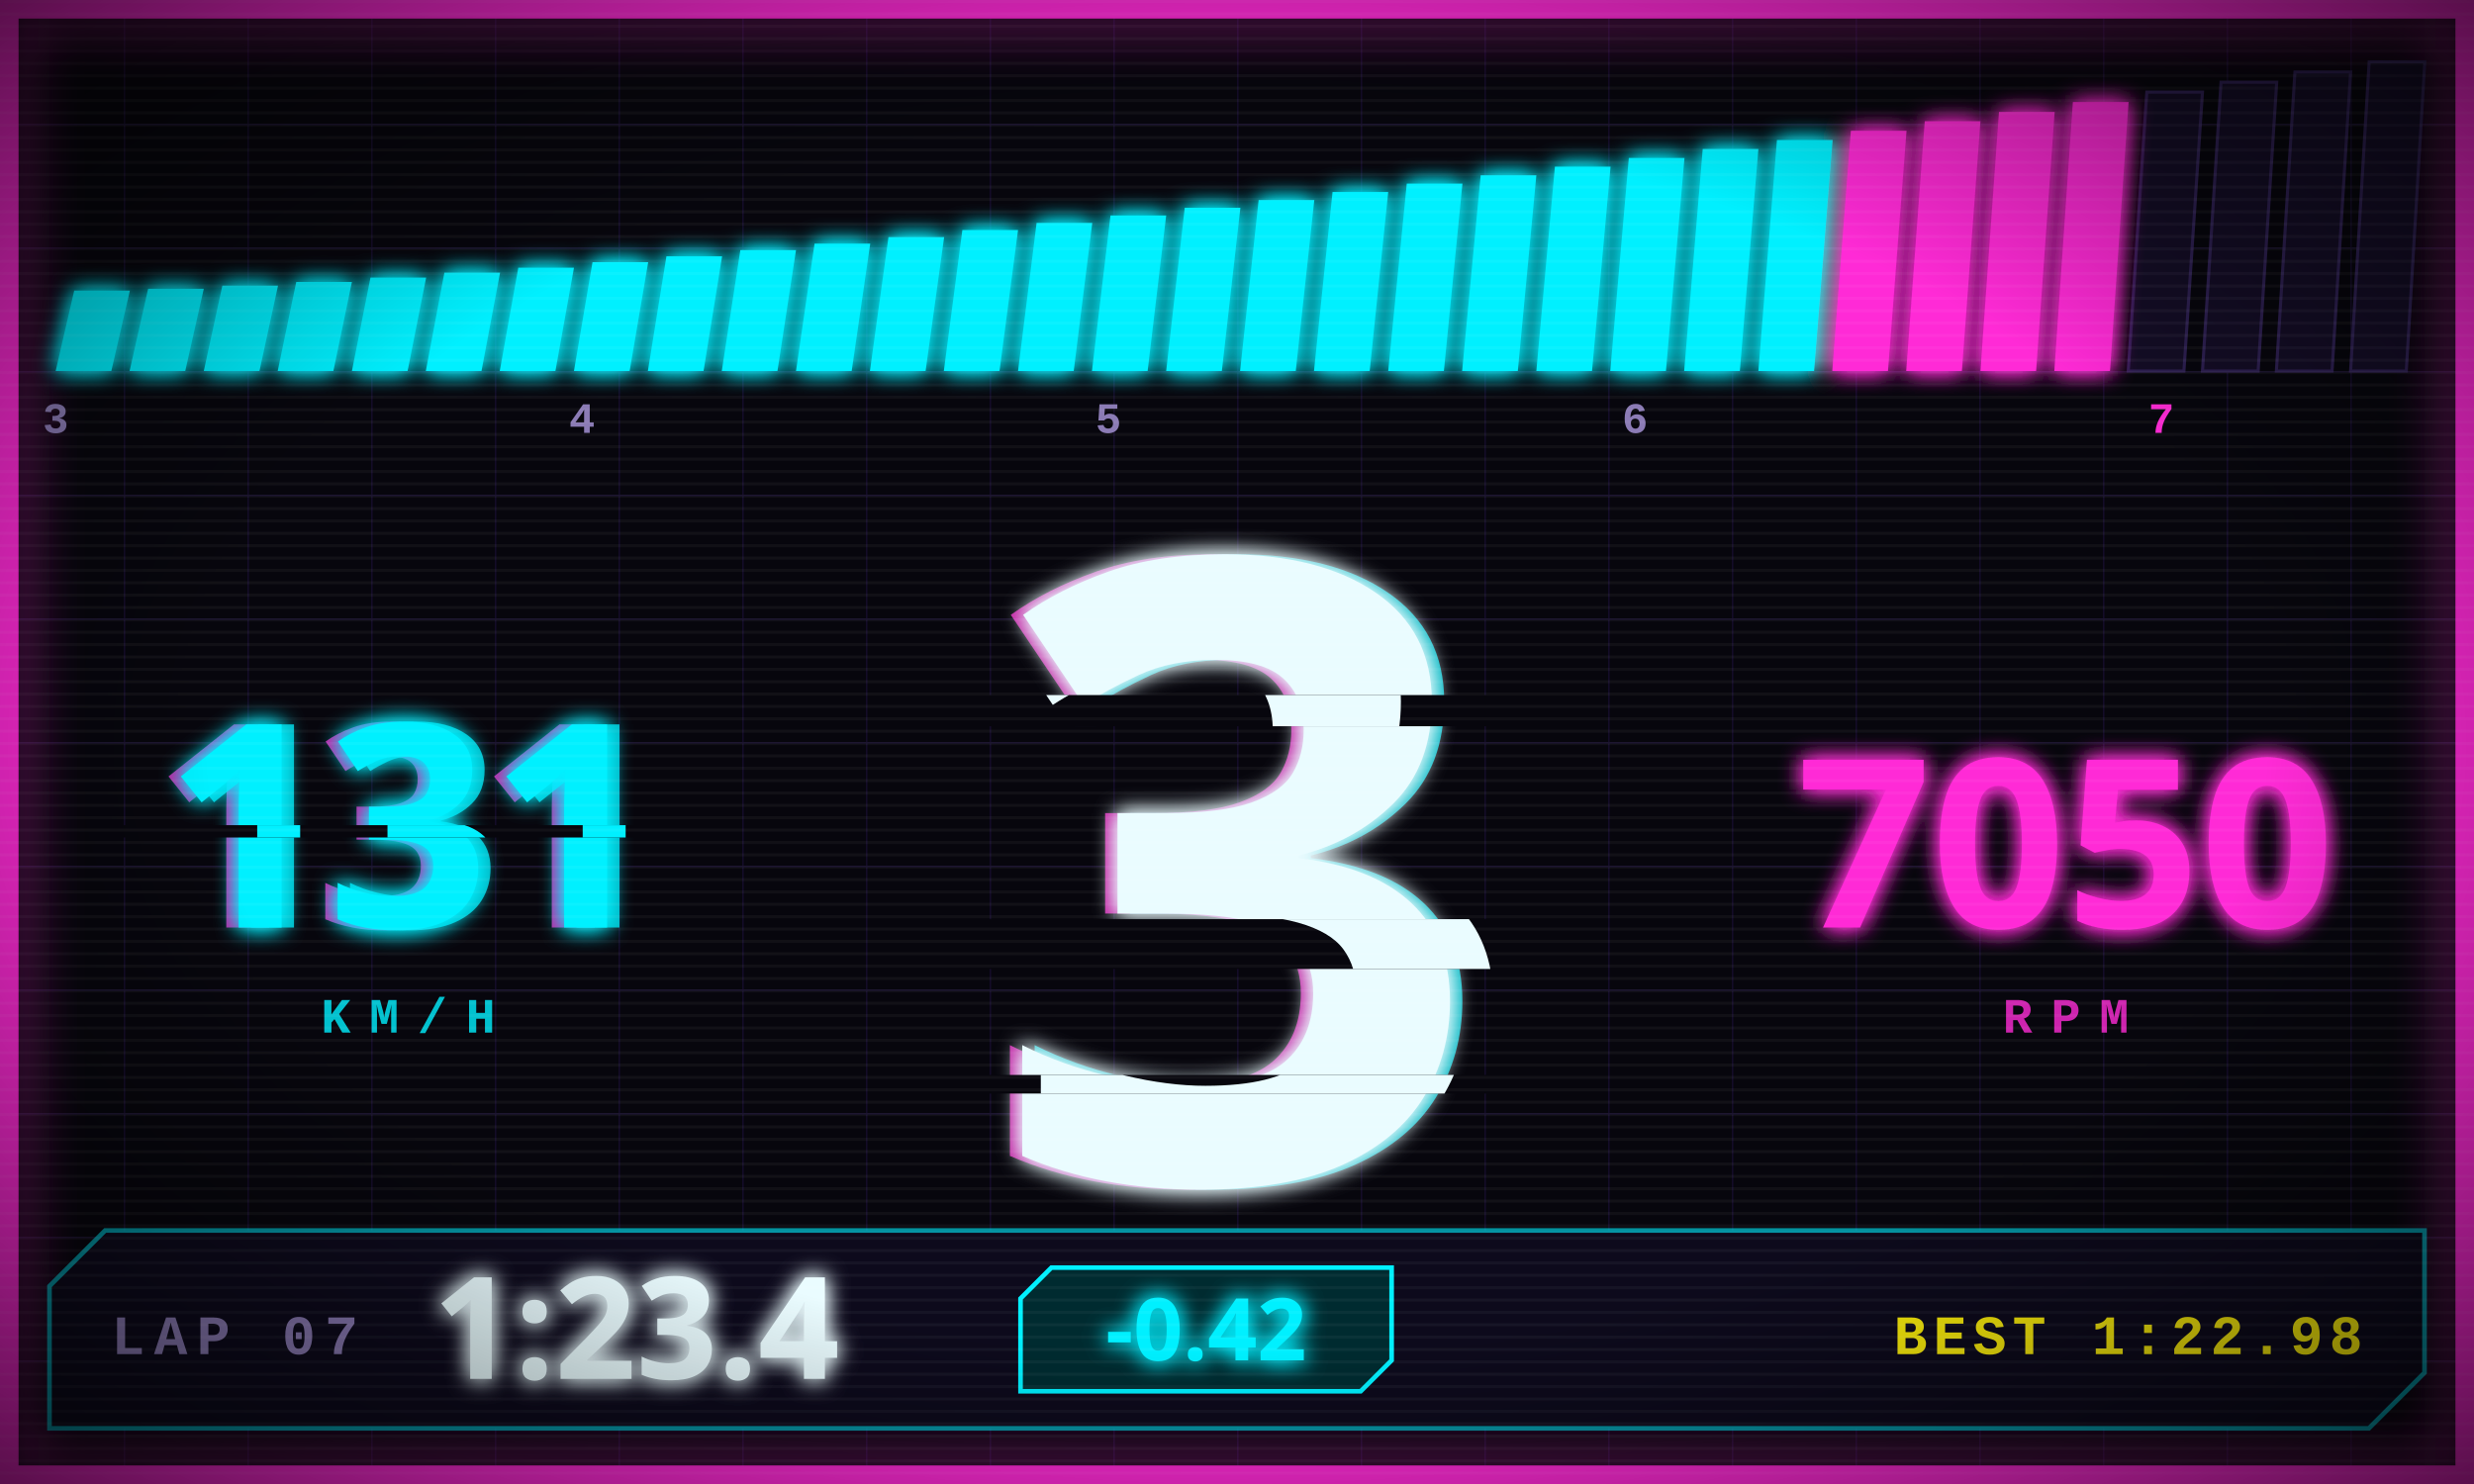
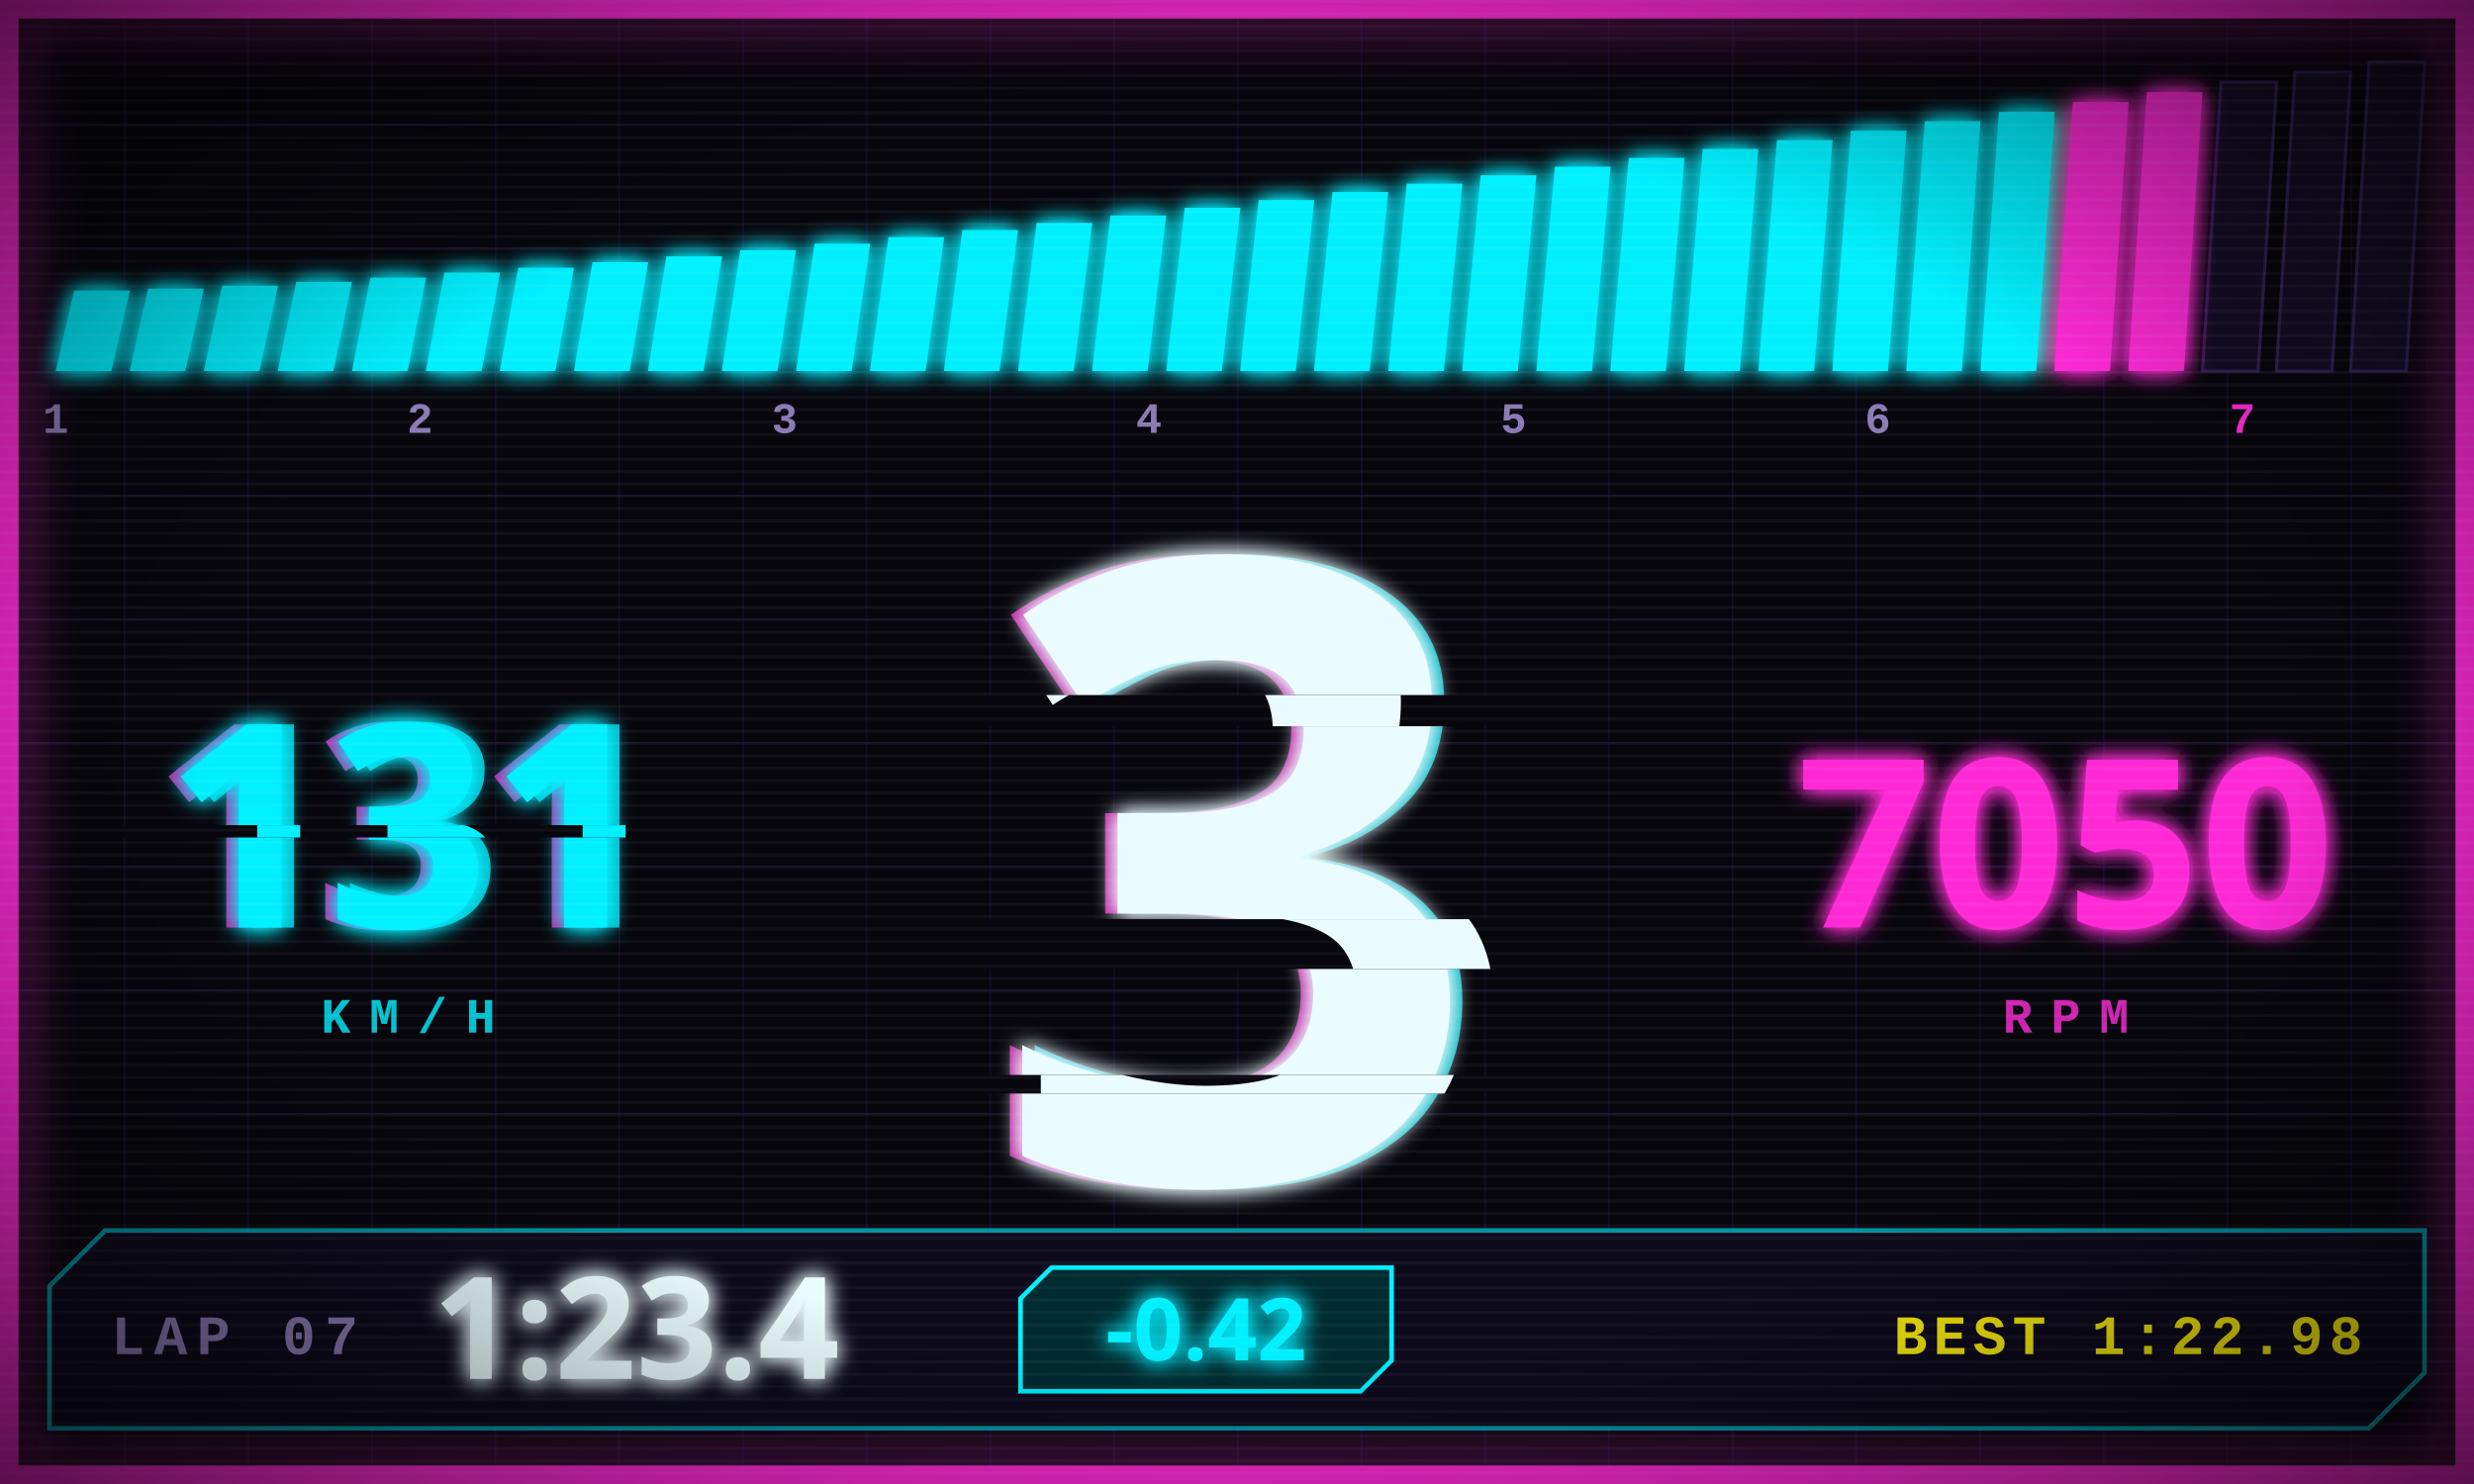
<svg xmlns="http://www.w3.org/2000/svg" width="800" height="480" viewBox="0 0 800 480">
  <defs>
    <filter id="glow" x="-50%" y="-50%" width="200%" height="200%">
      <feGaussianBlur stdDeviation="3.5" result="b" />
      <feMerge>
        <feMergeNode in="b" />
        <feMergeNode in="b" />
        <feMergeNode in="SourceGraphic" />
      </feMerge>
    </filter>
    <filter id="glowBig" x="-50%" y="-50%" width="200%" height="200%">
      <feGaussianBlur stdDeviation="9" result="b" />
      <feMerge>
        <feMergeNode in="b" />
        <feMergeNode in="SourceGraphic" />
      </feMerge>
    </filter>
    <pattern id="scan" width="4" height="4" patternUnits="userSpaceOnUse">
      <rect width="4" height="1" fill="#ffffff" opacity="0.04" />
    </pattern>
    <pattern id="grid" width="40" height="40" patternUnits="userSpaceOnUse">
      <path d="M40 0H0V40" fill="none" stroke="#24154a" stroke-width="1" opacity="0.45" />
    </pattern>
    <pattern id="haz" width="14" height="14" patternUnits="userSpaceOnUse" patternTransform="rotate(45)">
      <rect width="7" height="14" fill="#fcee0a" />
    </pattern>
    <pattern id="hazk" width="12" height="12" patternUnits="userSpaceOnUse" patternTransform="rotate(45)">
      <rect width="6" height="12" fill="#0b0b0c" />
    </pattern>
    <radialGradient id="vign" cx="50%" cy="50%" r="75%">
      <stop offset="55%" stop-color="#000" stop-opacity="0" />
      <stop offset="100%" stop-color="#000" stop-opacity="0.75" />
    </radialGradient>
  </defs>
  <rect width="800" height="480" fill="#07060d" />
  <rect width="800" height="480" fill="url(#grid)" />
  <rect x="3" y="3" width="794" height="474" fill="none" stroke="#ff2bd6" stroke-width="6" filter="url(#glowBig)" />
-   <polygon points="694.2,29.8 712.2,29.8 706.2,120.0 688.2,120.0" fill="#140d26" stroke="#2e2052" />
  <polygon points="718.2,26.6 736.2,26.6 730.2,120.0 712.2,120.0" fill="#140d26" stroke="#2e2052" />
  <polygon points="742.1,23.3 760.1,23.3 754.1,120.0 736.1,120.0" fill="#140d26" stroke="#2e2052" />
  <polygon points="766.1,20.0 784.1,20.0 778.1,120.0 760.1,120.0" fill="#140d26" stroke="#2e2052" />
  <g filter="url(#glow)">
    <polygon points="24.0,94.0 42.0,94.0 36.0,120.0 18.0,120.0" fill="#00f0ff" />
    <polygon points="47.9,93.4 65.9,93.4 59.9,120.0 41.9,120.0" fill="#00f0ff" />
    <polygon points="71.9,92.4 89.9,92.4 83.9,120.0 65.9,120.0" fill="#00f0ff" />
    <polygon points="95.8,91.2 113.8,91.2 107.8,120.0 89.8,120.0" fill="#00f0ff" />
    <polygon points="119.8,89.8 137.8,89.8 131.8,120.0 113.8,120.0" fill="#00f0ff" />
    <polygon points="143.7,88.2 161.7,88.2 155.7,120.0 137.7,120.0" fill="#00f0ff" />
    <polygon points="167.6,86.6 185.6,86.6 179.6,120.0 161.6,120.0" fill="#00f0ff" />
    <polygon points="191.6,84.8 209.6,84.8 203.6,120.0 185.6,120.0" fill="#00f0ff" />
    <polygon points="215.5,82.9 233.5,82.9 227.5,120.0 209.5,120.0" fill="#00f0ff" />
    <polygon points="239.4,80.9 257.4,80.9 251.4,120.0 233.4,120.0" fill="#00f0ff" />
    <polygon points="263.4,78.8 281.4,78.8 275.4,120.0 257.4,120.0" fill="#00f0ff" />
    <polygon points="287.3,76.7 305.3,76.7 299.3,120.0 281.3,120.0" fill="#00f0ff" />
    <polygon points="311.2,74.4 329.2,74.4 323.2,120.0 305.2,120.0" fill="#00f0ff" />
    <polygon points="335.2,72.1 353.2,72.1 347.2,120.0 329.2,120.0" fill="#00f0ff" />
    <polygon points="359.1,69.7 377.1,69.7 371.1,120.0 353.1,120.0" fill="#00f0ff" />
    <polygon points="383.1,67.2 401.1,67.2 395.1,120.0 377.1,120.0" fill="#00f0ff" />
    <polygon points="407.0,64.7 425.0,64.7 419.0,120.0 401.0,120.0" fill="#00f0ff" />
    <polygon points="430.9,62.1 448.9,62.1 442.9,120.0 424.9,120.0" fill="#00f0ff" />
    <polygon points="454.9,59.4 472.9,59.4 466.9,120.0 448.9,120.0" fill="#00f0ff" />
    <polygon points="478.8,56.7 496.8,56.7 490.8,120.0 472.8,120.0" fill="#00f0ff" />
    <polygon points="502.8,53.9 520.8,53.9 514.8,120.0 496.8,120.0" fill="#00f0ff" />
    <polygon points="526.7,51.1 544.7,51.1 538.7,120.0 520.7,120.0" fill="#00f0ff" />
    <polygon points="550.6,48.2 568.6,48.2 562.6,120.0 544.6,120.0" fill="#00f0ff" />
    <polygon points="574.6,45.3 592.6,45.3 586.6,120.0 568.6,120.0" fill="#00f0ff" />
-     <polygon points="598.5,42.3 616.5,42.3 610.5,120.0 592.5,120.0" fill="#ff2bd6" />
-     <polygon points="622.4,39.2 640.4,39.2 634.4,120.0 616.4,120.0" fill="#ff2bd6" />
-     <polygon points="646.4,36.2 664.4,36.2 658.4,120.0 640.4,120.0" fill="#ff2bd6" />
+     <polygon points="598.5,42.3 616.5,42.3 610.5,120.0 592.5,120.0" fill="#00f0ff" />
+     <polygon points="622.4,39.2 640.4,39.2 634.4,120.0 616.4,120.0" fill="#00f0ff" />
+     <polygon points="646.4,36.2 664.4,36.2 658.4,120.0 640.4,120.0" fill="#00f0ff" />
    <polygon points="670.3,33.0 688.3,33.0 682.3,120.0 664.3,120.0" fill="#ff2bd6" />
+     <polygon points="694.2,29.8 712.2,29.8 706.2,120.0 688.2,120.0" fill="#ff2bd6" />
  </g>
-   <text x="18.0" y="140" font-family="Consolas, 'Courier New', monospace" font-size="14" font-weight="700" fill="#8b7bb5" text-anchor="middle" letter-spacing="0">3</text>
-   <text x="188.2" y="140" font-family="Consolas, 'Courier New', monospace" font-size="14" font-weight="700" fill="#8b7bb5" text-anchor="middle" letter-spacing="0">4</text>
-   <text x="358.4" y="140" font-family="Consolas, 'Courier New', monospace" font-size="14" font-weight="700" fill="#8b7bb5" text-anchor="middle" letter-spacing="0">5</text>
-   <text x="528.7" y="140" font-family="Consolas, 'Courier New', monospace" font-size="14" font-weight="700" fill="#8b7bb5" text-anchor="middle" letter-spacing="0">6</text>
-   <text x="698.9" y="140" font-family="Consolas, 'Courier New', monospace" font-size="14" font-weight="700" fill="#ff2bd6" text-anchor="middle" letter-spacing="0">7</text>
+   <text x="18.0" y="140" font-family="Consolas, 'Courier New', monospace" font-size="14" font-weight="700" fill="#8b7bb5" text-anchor="middle" letter-spacing="0">1</text>
+   <text x="135.8" y="140" font-family="Consolas, 'Courier New', monospace" font-size="14" font-weight="700" fill="#8b7bb5" text-anchor="middle" letter-spacing="0">2</text>
+   <text x="253.7" y="140" font-family="Consolas, 'Courier New', monospace" font-size="14" font-weight="700" fill="#8b7bb5" text-anchor="middle" letter-spacing="0">3</text>
+   <text x="371.5" y="140" font-family="Consolas, 'Courier New', monospace" font-size="14" font-weight="700" fill="#8b7bb5" text-anchor="middle" letter-spacing="0">4</text>
+   <text x="489.4" y="140" font-family="Consolas, 'Courier New', monospace" font-size="14" font-weight="700" fill="#8b7bb5" text-anchor="middle" letter-spacing="0">5</text>
+   <text x="607.2" y="140" font-family="Consolas, 'Courier New', monospace" font-size="14" font-weight="700" fill="#8b7bb5" text-anchor="middle" letter-spacing="0">6</text>
+   <text x="725.1" y="140" font-family="Consolas, 'Courier New', monospace" font-size="14" font-weight="700" fill="#ff2bd6" text-anchor="middle" letter-spacing="0">7</text>
  <text x="396" y="382" font-family="Bahnschrift, 'Segoe UI', sans-serif" font-size="280" font-weight="700" fill="#ff2bd6" text-anchor="middle" letter-spacing="0" opacity="0.75">3</text>
  <text x="404" y="382" font-family="Bahnschrift, 'Segoe UI', sans-serif" font-size="280" font-weight="700" fill="#00f0ff" text-anchor="middle" letter-spacing="0" opacity="0.75">3</text>
  <text x="400" y="382" font-family="Bahnschrift, 'Segoe UI', sans-serif" font-size="280" font-weight="700" fill="#eafcff" text-anchor="middle" letter-spacing="0" filter="url(#glow)">3</text>
  <clipPath id="cl4">
    <rect x="304.0" y="297.3" width="192.0" height="16.1" />
  </clipPath>
  <g clip-path="url(#cl4)">
    <rect x="304.0" y="297.3" width="192.0" height="16.1" fill="#07060d" />
    <text x="414" y="382" font-family="Bahnschrift, 'Segoe UI', sans-serif" font-size="280" font-weight="700" fill="#eafcff" text-anchor="middle" letter-spacing="0">3</text>
  </g>
  <clipPath id="cl5">
    <rect x="304.0" y="224.8" width="192.0" height="10.1" />
  </clipPath>
  <g clip-path="url(#cl5)">
    <rect x="304.0" y="224.8" width="192.0" height="10.1" fill="#07060d" />
    <text x="390" y="382" font-family="Bahnschrift, 'Segoe UI', sans-serif" font-size="280" font-weight="700" fill="#eafcff" text-anchor="middle" letter-spacing="0">3</text>
  </g>
  <clipPath id="cl6">
    <rect x="304.0" y="347.7" width="192.0" height="6.0" />
  </clipPath>
  <g clip-path="url(#cl6)">
    <rect x="304.0" y="347.7" width="192.0" height="6.0" fill="#07060d" />
    <text x="406" y="382" font-family="Bahnschrift, 'Segoe UI', sans-serif" font-size="280" font-weight="700" fill="#eafcff" text-anchor="middle" letter-spacing="0">3</text>
  </g>
  <text x="128" y="300" font-family="Bahnschrift, 'Segoe UI', sans-serif" font-size="92" font-weight="700" fill="#ff2bd6" text-anchor="middle" letter-spacing="0" opacity="0.75">131</text>
  <text x="136" y="300" font-family="Bahnschrift, 'Segoe UI', sans-serif" font-size="92" font-weight="700" fill="#00f0ff" text-anchor="middle" letter-spacing="0" opacity="0.75">131</text>
  <text x="132" y="300" font-family="Bahnschrift, 'Segoe UI', sans-serif" font-size="92" font-weight="700" fill="#00f0ff" text-anchor="middle" letter-spacing="0" filter="url(#glow)">131</text>
  <clipPath id="cl7">
    <rect x="37.2" y="266.9" width="189.6" height="4.0" />
  </clipPath>
  <g clip-path="url(#cl7)">
    <rect x="37.2" y="266.9" width="189.6" height="4.0" fill="#07060d" />
    <text x="138" y="300" font-family="Bahnschrift, 'Segoe UI', sans-serif" font-size="92" font-weight="700" fill="#00f0ff" text-anchor="middle" letter-spacing="0">131</text>
  </g>
  <text x="132" y="334" font-family="Consolas, 'Courier New', monospace" font-size="16" font-weight="700" fill="#00f0ff" text-anchor="middle" letter-spacing="6" opacity="0.8">KM/H</text>
  <text x="668" y="300" font-family="Bahnschrift, 'Segoe UI', sans-serif" font-size="76" font-weight="700" fill="#ff2bd6" text-anchor="middle" letter-spacing="0" filter="url(#glow)">7050</text>
  <text x="668" y="334" font-family="Consolas, 'Courier New', monospace" font-size="16" font-weight="700" fill="#ff2bd6" text-anchor="middle" letter-spacing="6" opacity="0.8">RPM</text>
  <polygon points="34.0,398.0 784.0,398.0 784.0,444.0 766.0,462.0 16.0,462.0 16.0,416.0" fill="#0d0a1c" stroke="#00f0ff" stroke-width="1.5" stroke-opacity="0.6" />
  <text x="36" y="438" font-family="Consolas, 'Courier New', monospace" font-size="18" font-weight="700" fill="#8b7bb5" text-anchor="start" letter-spacing="3">LAP 07</text>
  <text x="140" y="446" font-family="Bahnschrift, 'Segoe UI', sans-serif" font-size="46" font-weight="700" fill="#eafcff" text-anchor="start" letter-spacing="0" filter="url(#glow)">1:23.4</text>
  <polygon points="340.0,410.0 450.0,410.0 450.0,440.0 440.0,450.0 330.0,450.0 330.0,420.0" fill="#002b30" stroke="#00f0ff" stroke-width="1.5" stroke-opacity="1" />
  <text x="390" y="440" font-family="Bahnschrift, 'Segoe UI', sans-serif" font-size="28" font-weight="700" fill="#00f0ff" text-anchor="middle" letter-spacing="0" filter="url(#glow)">-0.42</text>
  <text x="764" y="438" font-family="Consolas, 'Courier New', monospace" font-size="18" font-weight="700" fill="#fcee0a" text-anchor="end" letter-spacing="2">BEST 1:22.98</text>
  <rect width="800" height="480" fill="url(#scan)" />
  <rect width="800" height="480" fill="url(#vign)" />
</svg>
